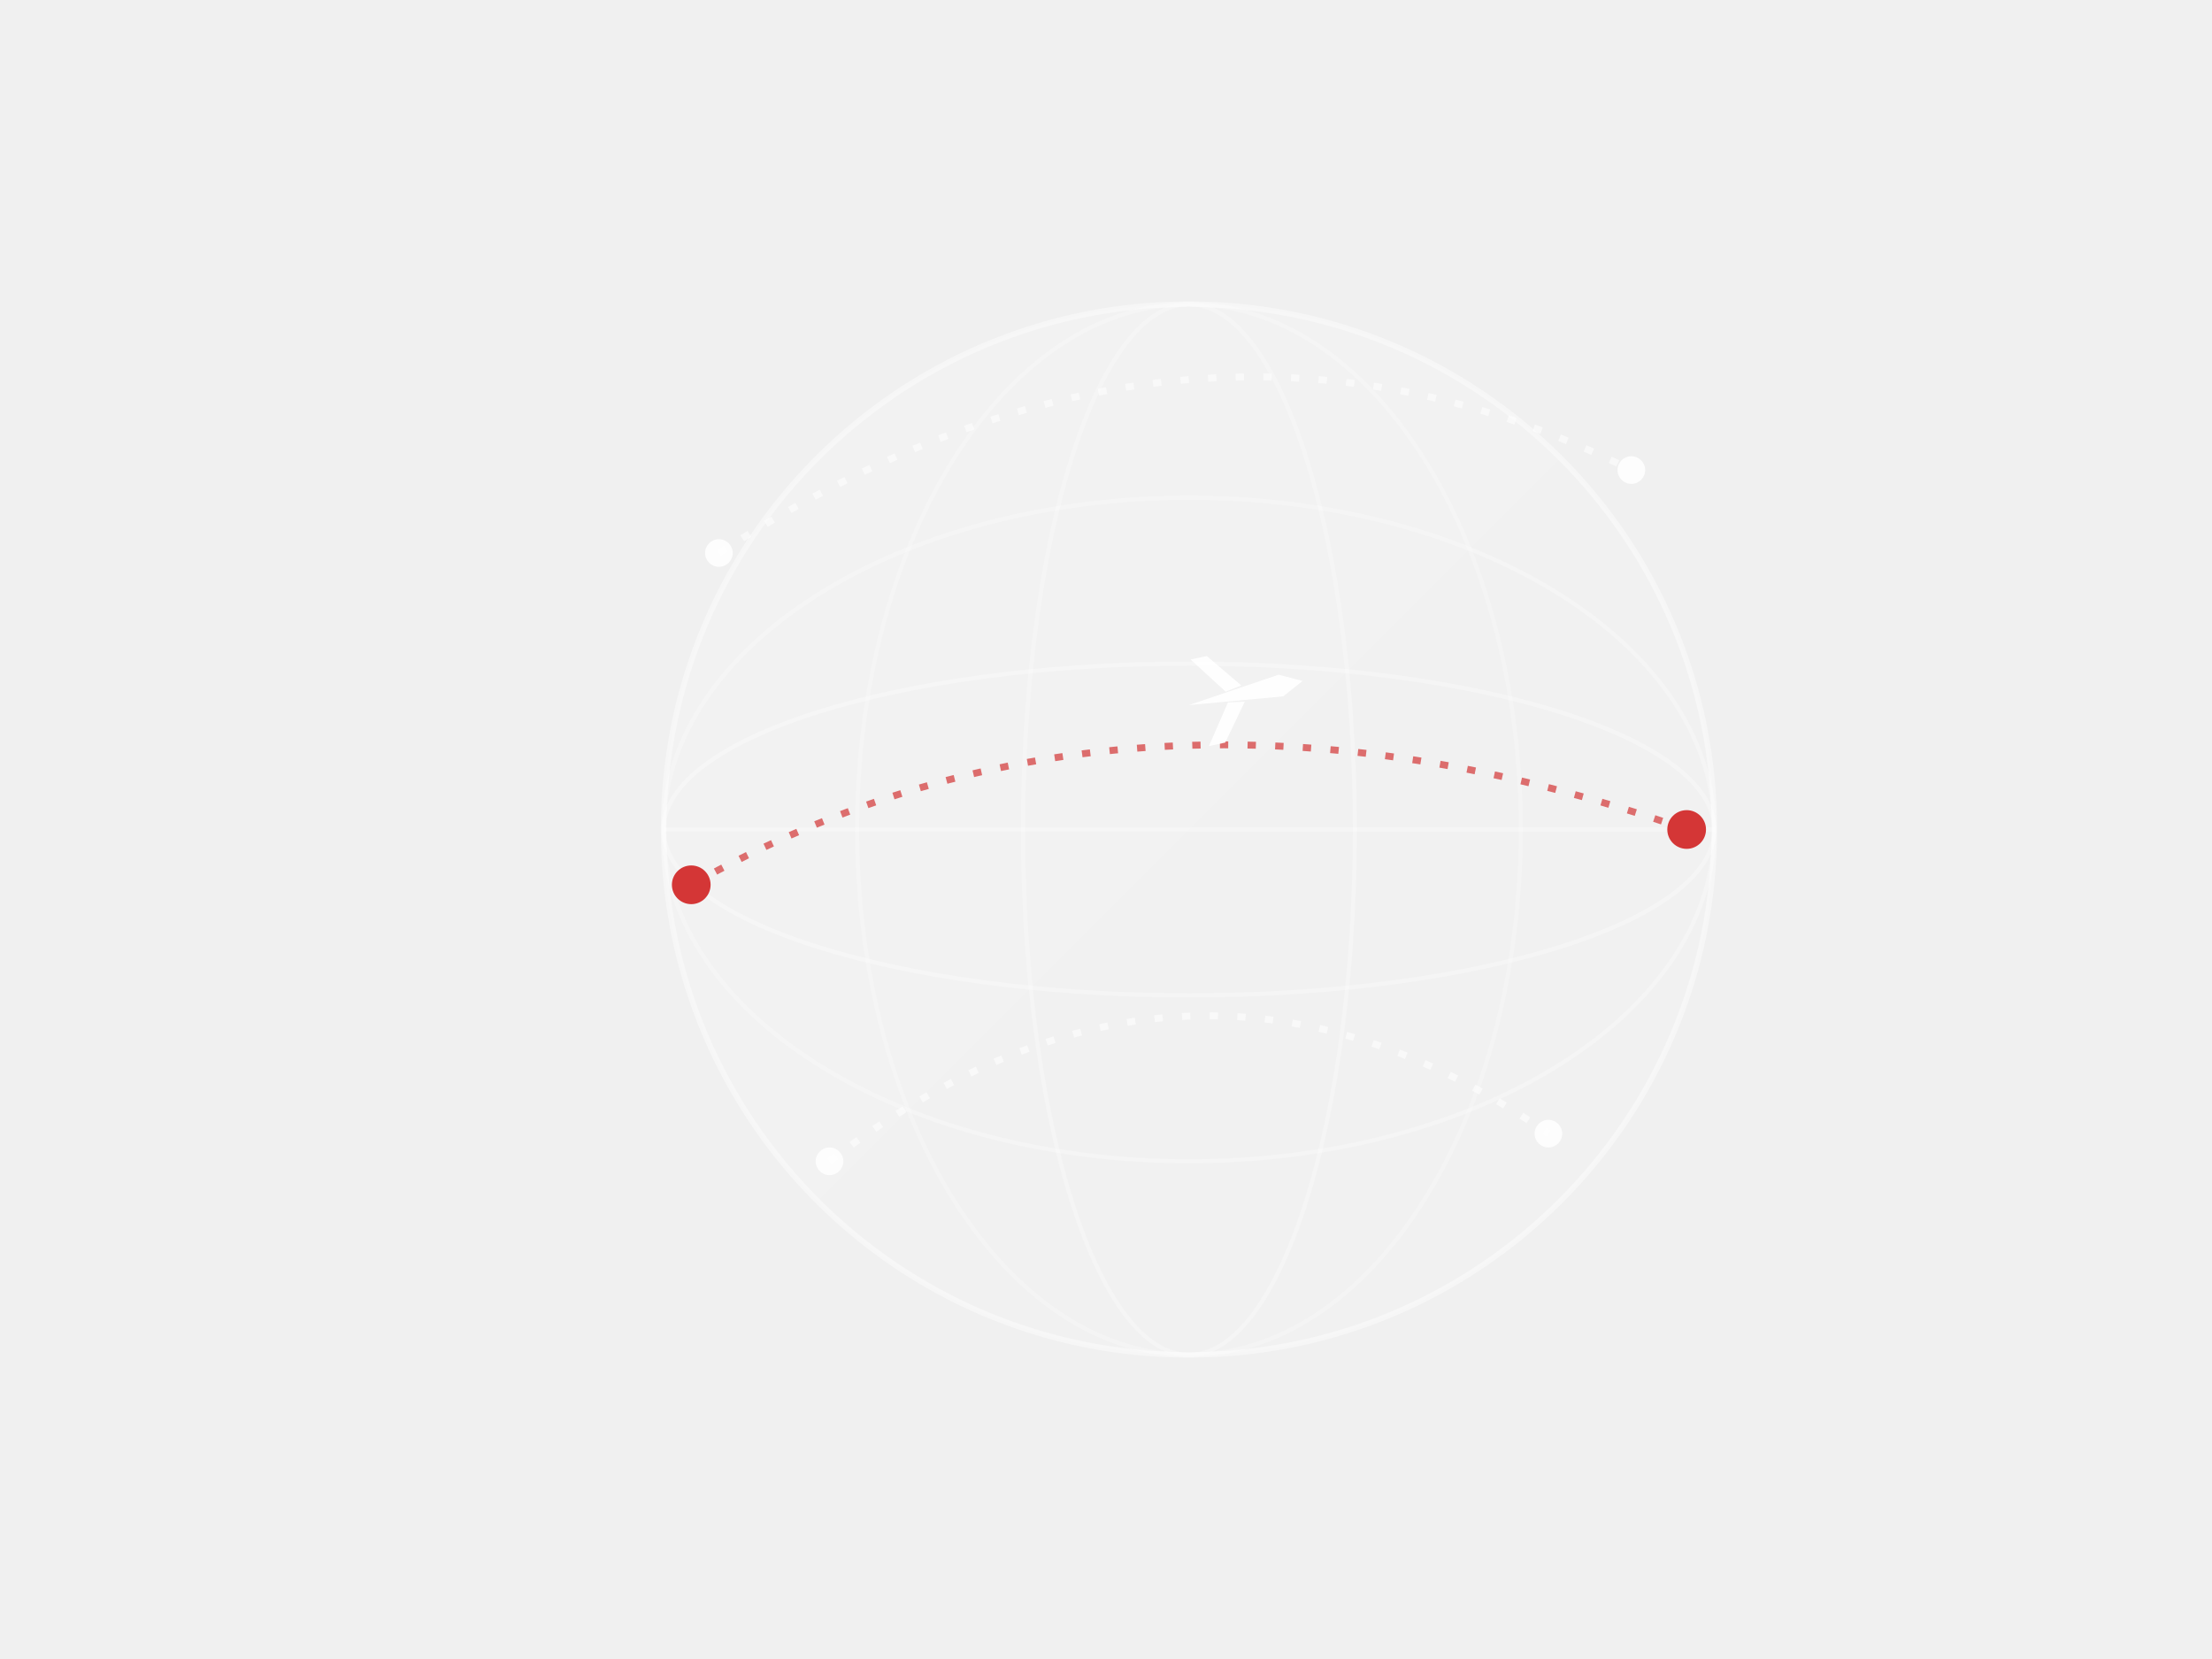
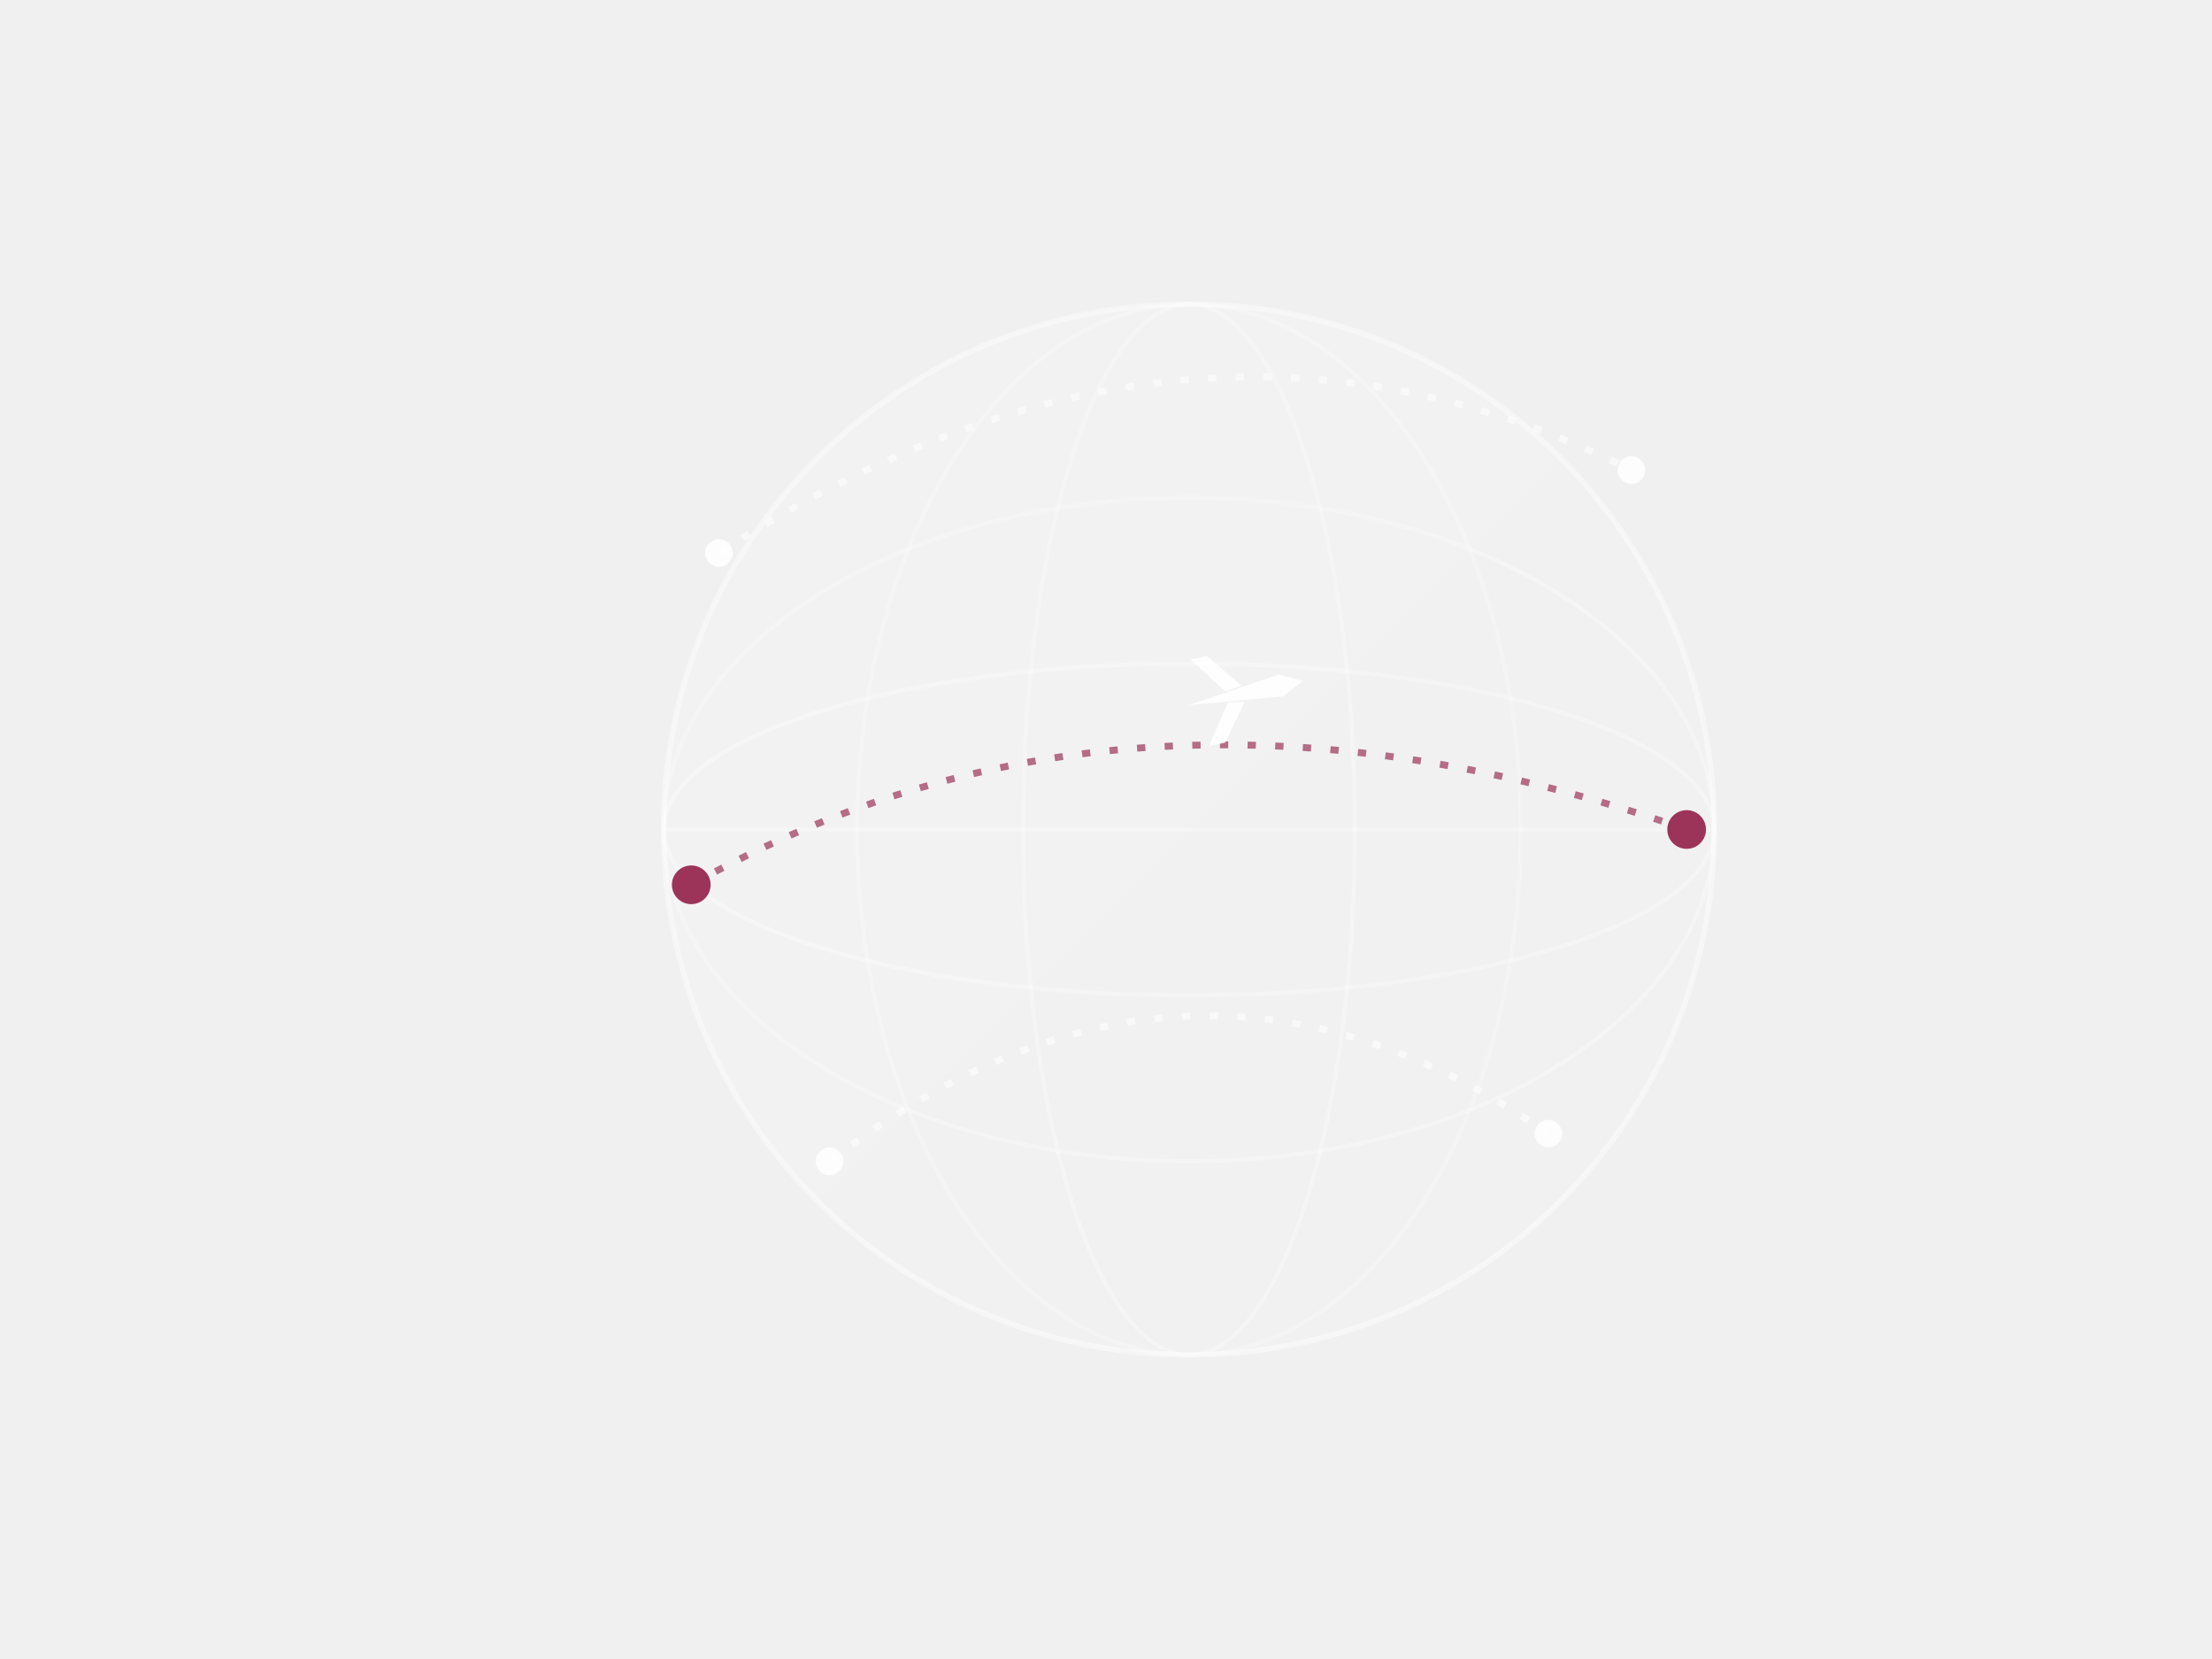
<svg xmlns="http://www.w3.org/2000/svg" viewBox="0 0 800 600" fill="none">
  <defs>
    <linearGradient id="globeGrad" x1="0" y1="0" x2="1" y2="1">
      <stop offset="0%" stop-color="#ffffff" stop-opacity="0.16" />
      <stop offset="100%" stop-color="#ffffff" stop-opacity="0.04" />
    </linearGradient>
  </defs>
  <g transform="translate(430,300)">
    <circle r="190" fill="url(#globeGrad)" stroke="#ffffff" stroke-opacity="0.4" stroke-width="2" />
    <ellipse rx="190" ry="60" fill="none" stroke="#ffffff" stroke-opacity="0.3" stroke-width="1.5" />
    <ellipse rx="190" ry="120" fill="none" stroke="#ffffff" stroke-opacity="0.25" stroke-width="1.5" />
    <ellipse rx="60" ry="190" fill="none" stroke="#ffffff" stroke-opacity="0.25" stroke-width="1.5" />
    <ellipse rx="120" ry="190" fill="none" stroke="#ffffff" stroke-opacity="0.2" stroke-width="1.5" />
    <line x1="-190" y1="0" x2="190" y2="0" stroke="#ffffff" stroke-opacity="0.3" stroke-width="1.5" />
  </g>
  <g stroke-width="2.5" fill="none" stroke-dasharray="3 7">
    <path d="M260 200 Q 430 90 590 170" stroke="#ffffff" stroke-opacity="0.55" />
    <path d="M300 420 Q 430 320 560 410" stroke="#ffffff" stroke-opacity="0.55" />
-     <path d="M250 320 Q 410 230 610 300" stroke="#d43636" stroke-opacity="0.7" />
+     <path d="M250 320 Q 410 230 610 300" stroke="#9c3459" stroke-opacity="0.7" />
  </g>
  <g fill="#ffffff" fill-opacity="0.85">
    <circle cx="260" cy="200" r="5" />
    <circle cx="590" cy="170" r="5" />
    <circle cx="300" cy="420" r="5" />
    <circle cx="560" cy="410" r="5" />
  </g>
-   <g fill="#d43636">
+   <g fill="#9c3459">
    <circle cx="250" cy="320" r="7" />
    <circle cx="610" cy="300" r="7" />
  </g>
  <g transform="translate(430,255) rotate(-12)">
    <path d="M0 0 L34 4 L42 0 L34 -4 Z M14 -2 L4 -16 L10 -16 L20 -3 Z M14 2 L4 16 L10 16 L20 3 Z" fill="#ffffff" fill-opacity="0.95" />
  </g>
</svg>
